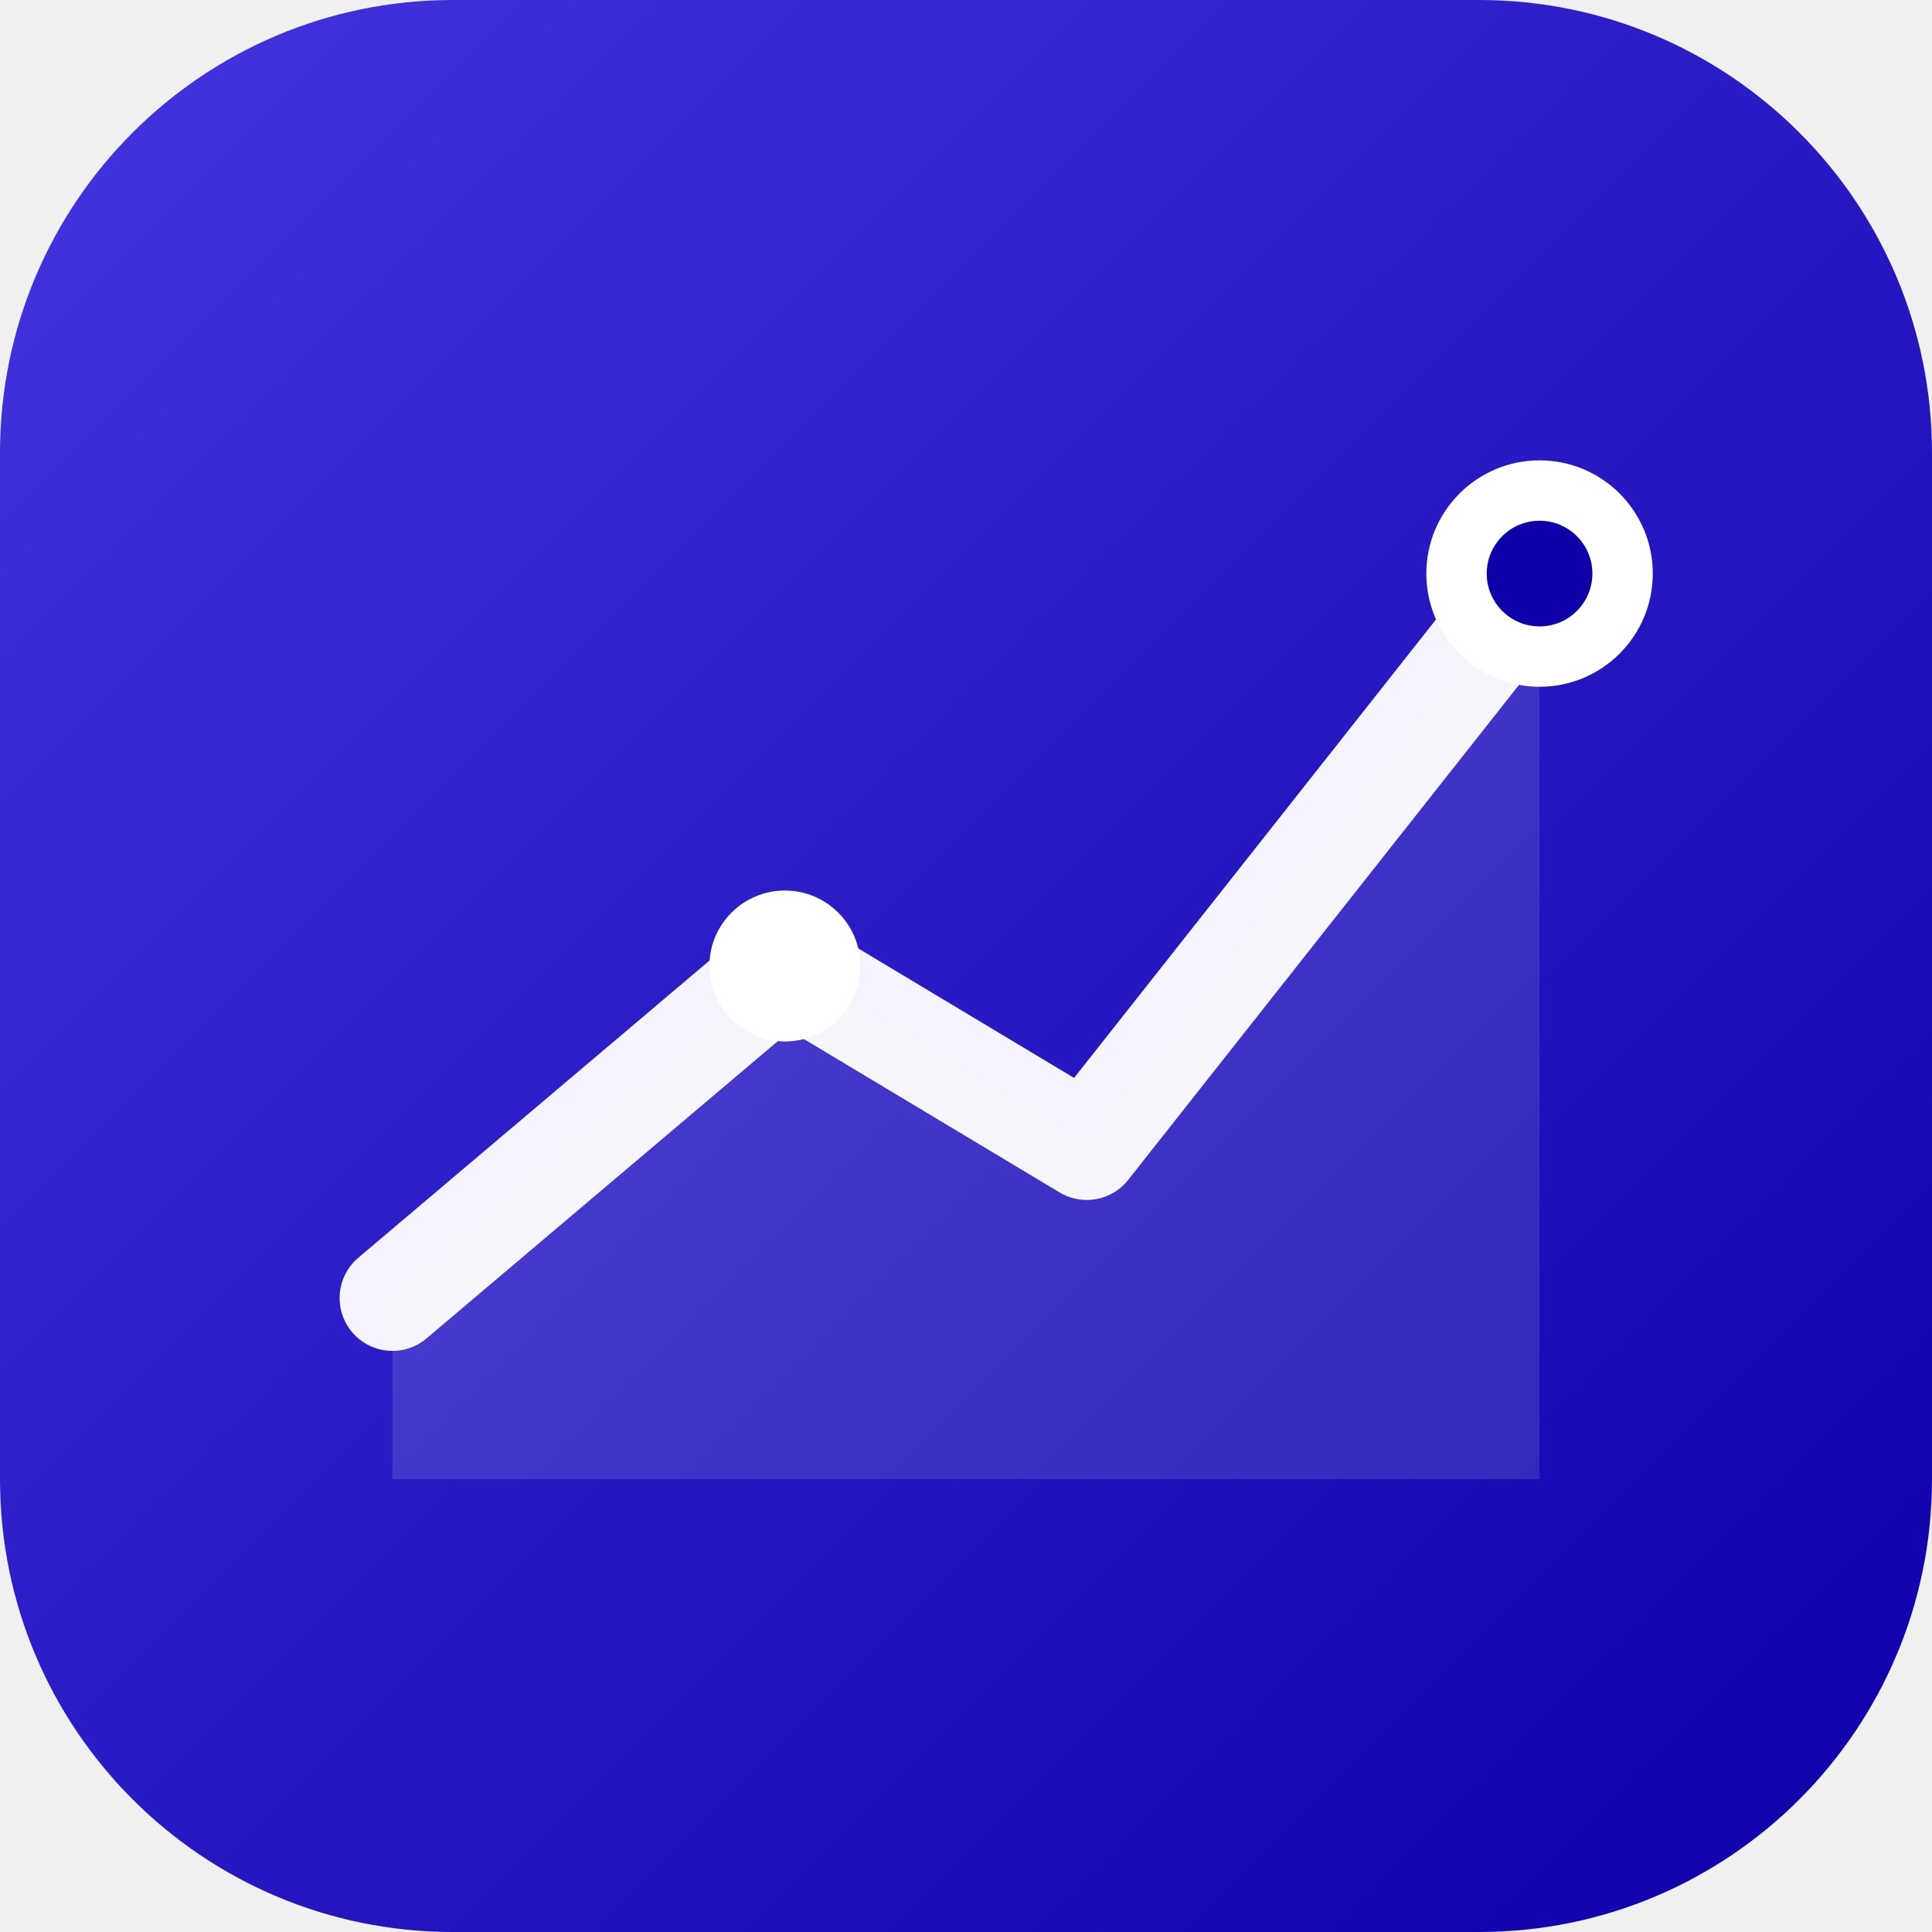
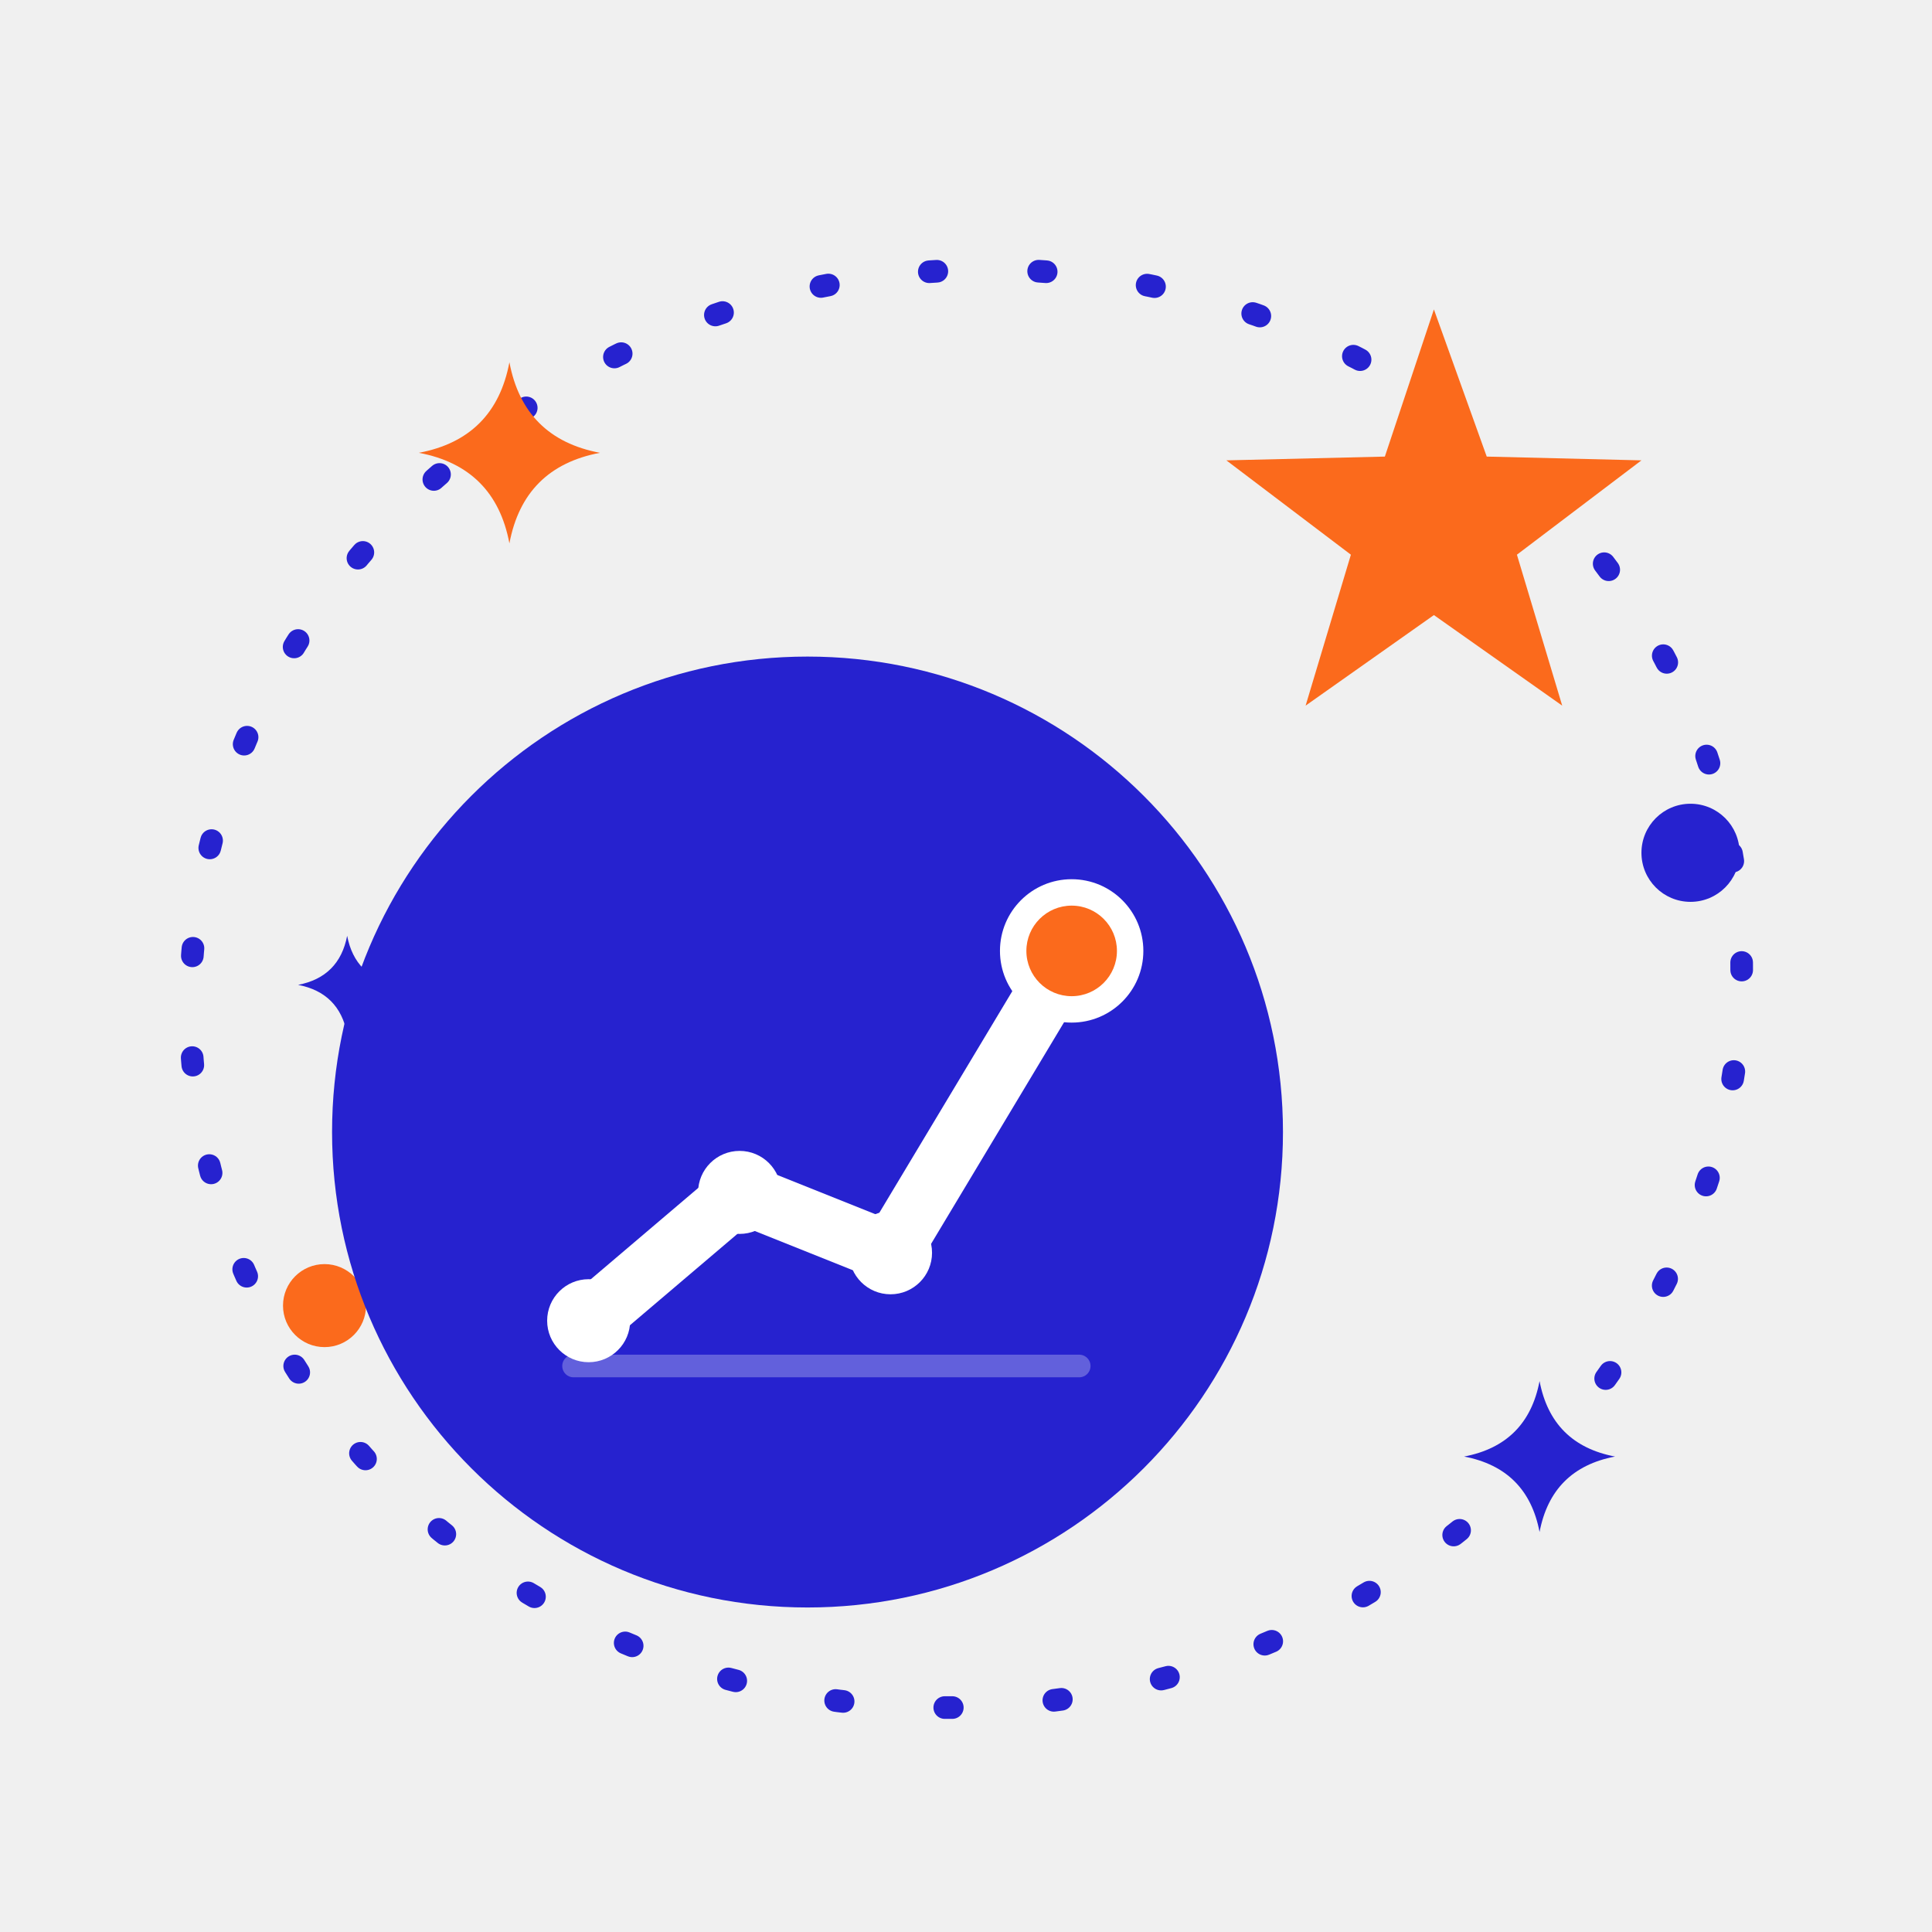
- <svg xmlns="http://www.w3.org/2000/svg" width="128" height="128" viewBox="0 0 128 128" role="img" aria-label="Rep Score Explorer">
-   <defs>
-     <linearGradient id="rs-bg" x1="0" y1="0" x2="1" y2="1">
-       <stop offset="0%" stop-color="#4335df" />
-       <stop offset="100%" stop-color="#0e00a8" />
-     </linearGradient>
-   </defs>
-   <rect width="128" height="128" rx="30" fill="url(#rs-bg)" />
-   <path d="M26 86 L52 64 L72 76 L102 38" fill="none" stroke="#ffffff" stroke-width="7" stroke-linecap="round" stroke-linejoin="round" opacity="0.95" />
-   <path d="M26 86 L52 64 L72 76 L102 38 L102 98 L26 98 Z" fill="#ffffff" opacity="0.12" />
-   <circle cx="52" cy="64" r="5" fill="#ffffff" />
-   <circle cx="102" cy="38" r="7.5" fill="#ffffff" />
-   <circle cx="102" cy="38" r="3.5" fill="#0e00a8" />
+ <svg xmlns="http://www.w3.org/2000/svg" width="512" height="512" viewBox="0 0 512 512" fill="none" role="img" aria-label="Rep Score Explorer">
+   <g transform="rotate(-10 256 262)">
+     <ellipse cx="256" cy="262" rx="206" ry="190" fill="none" stroke="#2622cf" stroke-width="6" stroke-linecap="round" stroke-dasharray="2 27" />
+   </g>
+   <circle cx="448" cy="226" r="13" fill="#2622cf" />
+   <circle cx="86" cy="346" r="11" fill="#fb6a1c" />
+   <path d="M135 96 Q138.8 116.2 159 120 Q138.8 123.8 135 144 Q131.2 123.8 111 120 Q131.2 116.2 135 96 Z" fill="#fb6a1c" />
+   <path d="M408 366 Q411.2 382.8 428 386 Q411.2 389.2 408 406 Q404.8 389.2 388 386 Q404.8 382.8 408 366 Z" fill="#2622cf" />
+   <path d="M92 248 Q94.1 258.9 105 261 Q94.1 263.1 92 274 Q89.9 263.1 79 261 Q89.9 258.9 92 248 Z" fill="#2622cf" />
+   <path d="M380 82 L394 121 L435 122 L402 147 L414 187 L380 163 L346 187 L358 147 L325 122 L367 121 Z" fill="#fb6a1c" />
+   <circle cx="214" cy="300" r="126" fill="#2622cf" />
+   <path d="M152 362 H286" stroke="#ffffff" stroke-width="6" stroke-linecap="round" opacity="0.28" />
+   <path d="M156 350 L196 316 L236 332 L284 252" fill="none" stroke="#ffffff" stroke-width="16" stroke-linecap="round" stroke-linejoin="round" />
+   <circle cx="156" cy="350" r="11" fill="#ffffff" />
+   <circle cx="196" cy="316" r="11" fill="#ffffff" />
+   <circle cx="236" cy="332" r="11" fill="#ffffff" />
+   <circle cx="284" cy="252" r="19" fill="#ffffff" />
+   <circle cx="284" cy="252" r="12" fill="#fb6a1c" />
</svg>
